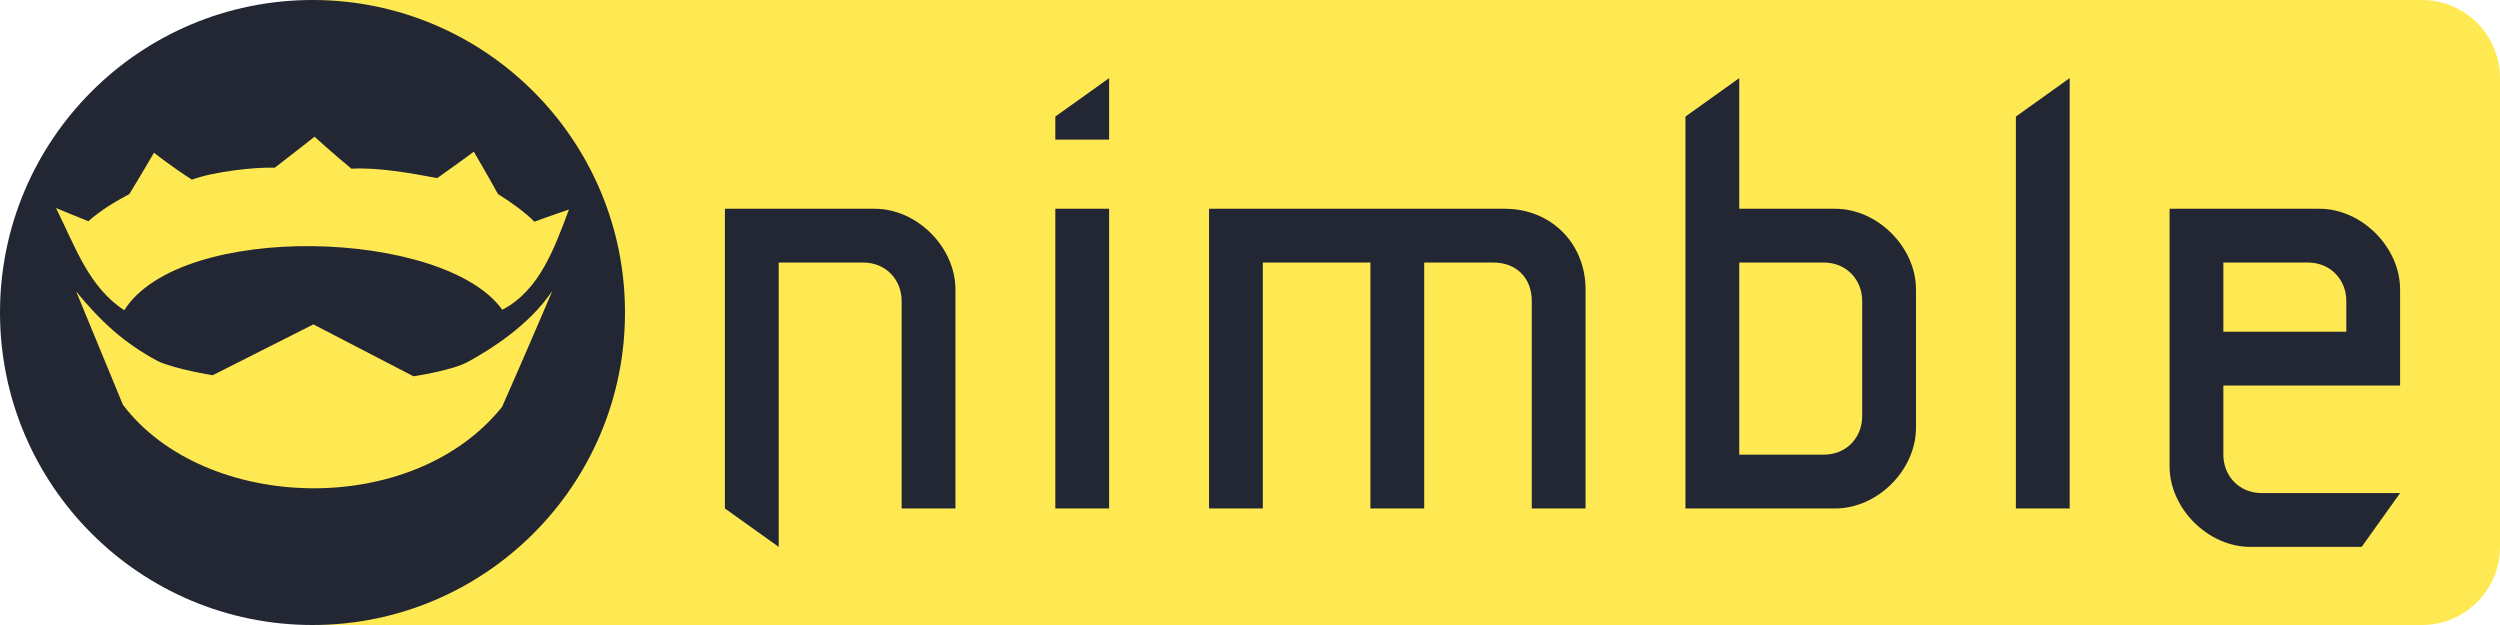
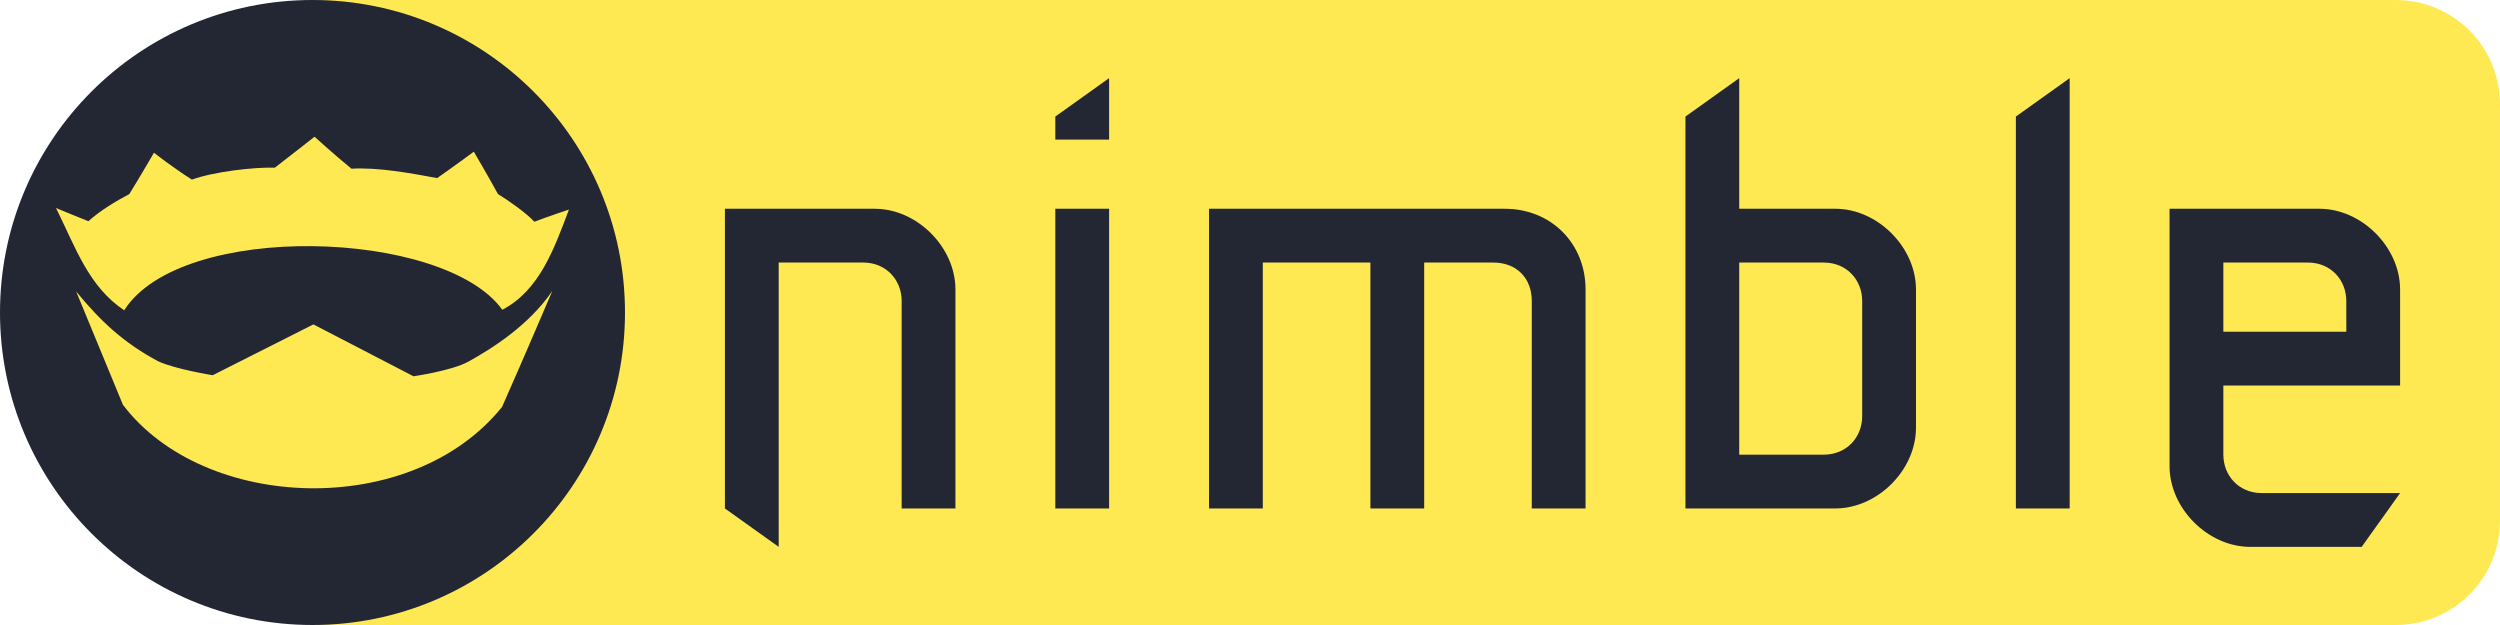
- <svg xmlns="http://www.w3.org/2000/svg" width="100%" height="100%" viewBox="0 0 192 48" version="1.1" xml:space="preserve" style="fill-rule:evenodd;clip-rule:evenodd;stroke-linejoin:round;stroke-miterlimit:2;">
-   <g id="nimble-tag-2" transform="matrix(0.719101,0,0,0.75,0,0)">
+ <svg xmlns="http://www.w3.org/2000/svg" width="100%" height="100%" viewBox="0 0 144 36" version="1.1" xml:space="preserve" style="fill-rule:evenodd;clip-rule:evenodd;stroke-linejoin:round;stroke-miterlimit:2;">
+   <g id="nimble-tag-2" transform="matrix(0.539326,0,0,0.5625,0,0)">
    <rect x="0" y="0" width="267" height="64" style="fill:none;" />
-     <clipPath id="_clip1">
-       <rect x="0" y="0" width="267" height="64" />
-     </clipPath>
-     <g clip-path="url(#_clip1)">
-       <g id="background" transform="matrix(1.34268,0,0,1.33333,1.15076,0)">
-         <path d="M198,6C198,4.409 197.345,2.883 196.18,1.757C195.014,0.632 193.434,0 191.786,0C160.748,0 24,0 24,0L24,48L191.786,48C193.434,48 195.014,47.368 196.18,46.243C197.345,45.117 198,43.591 198,42C198,32.778 198,15.222 198,6Z" style="fill:rgb(255,233,83);" />
+     <g id="background" transform="matrix(1.34267,0,0,1.33333,1.15076,2.30118e-11)">
+       <path d="M198,8C198,3.582 194.29,0 189.714,0C155.119,0 24,0 24,0L24,48L189.714,48C194.29,48 198,44.418 198,40C198,31.122 198,16.878 198,8Z" style="fill:rgb(255,233,83);" />
+     </g>
+     <g id="text" transform="matrix(0.281249,0,0,0.281249,77.4187,7.99998)">
+       <g id="n" transform="matrix(3.64754,0,0,3.49727,-2261,-1669.21)">
+         <path d="M619.871,522.09L619.871,490.89L635.471,490.89C639.871,490.89 643.871,494.89 643.871,499.29C643.871,503.69 643.871,522.09 643.871,522.09L638.271,522.09C638.271,522.09 638.271,507.69 638.271,500.49C638.271,498.315 636.671,496.49 634.271,496.49L625.471,496.49L625.471,526.09L619.871,522.09Z" style="fill:rgb(35,39,51);fill-rule:nonzero;" />
      </g>
-       <g id="text" transform="matrix(0.28125,0,0,0.28125,77.4189,8)">
-         <g id="n" transform="matrix(3.64754,0,0,3.49727,-2261,-1669.21)">
-           <path d="M619.871,522.09L619.871,490.89L635.471,490.89C639.871,490.89 643.871,494.89 643.871,499.29C643.871,503.69 643.871,522.09 643.871,522.09L638.271,522.09C638.271,522.09 638.271,507.69 638.271,500.49C638.271,498.315 636.671,496.49 634.271,496.49L625.471,496.49L625.471,526.09L619.871,522.09Z" style="fill:rgb(35,39,51);fill-rule:nonzero;" />
-         </g>
-         <g id="i" transform="matrix(3.64754,0,0,3.49727,-320.984,-3.46725e-07)">
-           <path d="M128,44.8L122.4,44.8L122.4,13.6L128,13.6L128,44.8ZM122.4,6.4L128,6.4L128,0L122.4,4L122.4,6.4Z" style="fill:rgb(35,39,51);fill-rule:nonzero;" />
-         </g>
-         <g id="m" transform="matrix(3.64754,0,0,3.49727,-2261,-1669.21)">
-           <path d="M675.871,522.09L670.271,522.09L670.271,490.89L701.071,490.89C705.871,490.89 709.471,494.49 709.471,499.29L709.471,522.09L703.871,522.09L703.871,500.49C703.871,498.09 702.271,496.49 699.871,496.49L692.671,496.49L692.671,522.09L687.071,522.09L687.071,496.49L675.871,496.49L675.871,522.09Z" style="fill:rgb(35,39,51);fill-rule:nonzero;" />
-         </g>
-         <g id="b" transform="matrix(3.64754,0,0,3.49727,7.11431e-13,-3.46725e-07)">
-           <path d="M100,4L105.6,0L105.6,13.6L115.601,13.6C120,13.6 124,17.6 124.001,22C124.001,24.746 124.001,28.182 124.001,30.376C124.001,31.593 124.001,33.694 124.001,36.4C124,40.8 120,44.8 115.601,44.8L100,44.8L100,4ZM105.6,19.2L105.6,39.2L114.4,39.2C116.8,39.2 118.4,37.375 118.4,35.2C118.4,32.232 118.4,30.692 118.4,29.906C118.4,28.443 118.4,26.282 118.4,23.2C118.4,21.025 116.8,19.2 114.4,19.2L105.6,19.2Z" style="fill:rgb(35,39,51);fill-rule:nonzero;" />
-         </g>
-         <g id="l" transform="matrix(3.64754,0,0,3.49727,7.11431e-13,-3.46725e-07)">
-           <path d="M140.001,44.8L134.401,44.8L134.401,4L140.001,0L140.001,44.8Z" style="fill:rgb(35,39,51);fill-rule:nonzero;" />
-         </g>
-         <g id="e" transform="matrix(1.39062,0,0,1.33333,0,0)">
-           <path d="M409.182,83.934L409.182,92.553L409.182,92.553L409.182,93.123C409.182,93.123 409.183,95.218 409.183,102.82C409.183,108.525 413.38,113.311 419.675,113.311L457.445,113.311L446.953,128L416.526,128C404.986,128 394.494,117.508 394.493,105.967C394.493,94.426 394.493,93.123 394.493,93.123L394.493,70.549L394.493,70.549L394.493,35.672L435.412,35.672C446.952,35.672 457.444,46.164 457.445,57.705L457.445,63.772L457.445,63.772L457.445,83.934L409.182,83.934ZM409.182,69.246L442.757,69.246L442.757,67.374L442.756,67.374L442.755,60.852C442.755,55.148 438.559,50.361 432.264,50.361L409.182,50.361L409.182,69.246Z" style="fill:rgb(35,39,51);" />
-         </g>
+       <g id="i" transform="matrix(3.64754,0,0,3.49727,-320.984,-3.46725e-07)">
+         <path d="M128,44.8L122.4,44.8L122.4,13.6L128,13.6L128,44.8ZM122.4,6.4L128,6.4L128,0L122.4,4L122.4,6.4Z" style="fill:rgb(35,39,51);fill-rule:nonzero;" />
      </g>
-       <g id="icon">
-         <g id="background1" transform="matrix(1.39062,0,0,1.33333,0,0)">
-           <circle cx="24" cy="24" r="24" style="fill:rgb(35,39,51);" />
-         </g>
-         <g id="nim-logo" transform="matrix(1.39062,0,0,1.33333,0,0)">
-           <path d="M5.85,22.388C5.85,22.388 7.97,27.522 9.442,31.089C15.682,39.32 31.614,39.893 38.56,31.248C40.204,27.544 42.421,22.338 42.421,22.338C40.639,24.978 37.739,26.8 35.953,27.782C34.684,28.477 31.756,28.898 31.756,28.898L24.068,24.914L16.335,28.818C16.335,28.818 13.446,28.354 12.138,27.742C9.498,26.333 7.722,24.668 5.85,22.388ZM24.156,10.5C24.156,10.5 22.647,11.693 21.108,12.878C19.525,12.827 16.42,13.182 14.738,13.794C13.188,12.812 11.826,11.728 11.826,11.728C11.826,11.728 10.663,13.73 9.931,14.905C8.846,15.482 7.756,16.131 6.785,16.99C5.655,16.541 4.346,15.995 4.303,15.976C5.799,18.994 6.805,22.015 9.54,23.83C13.895,16.953 34.132,17.586 38.577,23.791C41.45,22.293 42.567,19.07 43.697,16.093C43.573,16.134 42.036,16.649 41.039,17.029C40.444,16.381 39.042,15.385 38.245,14.905C37.489,13.52 36.389,11.65 36.389,11.65C36.389,11.65 35.085,12.619 33.575,13.677C31.534,13.3 29.066,12.842 26.99,12.956C25.576,11.794 24.156,10.5 24.156,10.5L24.156,10.5Z" style="fill:rgb(255,233,83);fill-rule:nonzero;" />
-         </g>
+       <g id="m" transform="matrix(3.64754,0,0,3.49727,-2261,-1669.21)">
+         <path d="M675.871,522.09L670.271,522.09L670.271,490.89L701.071,490.89C705.871,490.89 709.471,494.49 709.471,499.29L709.471,522.09L703.871,522.09L703.871,500.49C703.871,498.09 702.271,496.49 699.871,496.49L692.671,496.49L692.671,522.09L687.071,522.09L687.071,496.49L675.871,496.49L675.871,522.09Z" style="fill:rgb(35,39,51);fill-rule:nonzero;" />
+       </g>
+       <g id="b" transform="matrix(3.64754,0,0,3.49727,7.11431e-13,-3.46725e-07)">
+         <path d="M100,4L105.6,0L105.6,13.6L115.601,13.6C120,13.6 124,17.6 124.001,22C124.001,24.746 124.001,28.182 124.001,30.376C124.001,31.593 124.001,33.694 124.001,36.4C124,40.8 120,44.8 115.601,44.8L100,44.8L100,4ZM105.6,19.2L105.6,39.2L114.4,39.2C116.8,39.2 118.4,37.375 118.4,35.2C118.4,32.232 118.4,30.692 118.4,29.906C118.4,28.443 118.4,26.282 118.4,23.2C118.4,21.025 116.8,19.2 114.4,19.2L105.6,19.2Z" style="fill:rgb(35,39,51);fill-rule:nonzero;" />
+       </g>
+       <g id="l" transform="matrix(3.64754,0,0,3.49727,7.11431e-13,-3.46725e-07)">
+         <path d="M140.001,44.8L134.401,44.8L134.401,4L140.001,0L140.001,44.8Z" style="fill:rgb(35,39,51);fill-rule:nonzero;" />
+       </g>
+       <g id="e" transform="matrix(1.39062,0,0,1.33333,0,0)">
+         <path d="M409.182,83.934L409.182,92.553L409.182,92.553L409.182,93.123C409.182,93.123 409.183,95.218 409.183,102.82C409.183,108.525 413.38,113.311 419.675,113.311L457.445,113.311L446.953,128L416.526,128C404.986,128 394.494,117.508 394.493,105.967C394.493,94.426 394.493,93.123 394.493,93.123L394.493,70.549L394.493,70.549L394.493,35.672L435.412,35.672C446.952,35.672 457.444,46.164 457.445,57.705L457.445,63.772L457.445,63.772L457.445,83.934L409.182,83.934ZM409.182,69.246L442.757,69.246L442.757,67.374L442.756,67.374L442.755,60.852C442.755,55.148 438.559,50.361 432.264,50.361L409.182,50.361L409.182,69.246Z" style="fill:rgb(35,39,51);" />
+       </g>
+     </g>
+     <g id="icon" transform="matrix(0.999997,0,0,0.999997,0,2.30118e-11)">
+       <g id="background1" transform="matrix(1.39062,0,0,1.33333,0,0)">
+         <circle cx="24" cy="24" r="24" style="fill:rgb(35,39,51);" />
+       </g>
+       <g id="nim-logo" transform="matrix(1.39062,0,0,1.33333,0,0)">
+         <path d="M5.85,22.388C5.85,22.388 7.97,27.522 9.442,31.089C15.682,39.32 31.614,39.893 38.56,31.248C40.204,27.544 42.421,22.338 42.421,22.338C40.639,24.978 37.739,26.8 35.953,27.782C34.684,28.477 31.756,28.898 31.756,28.898L24.068,24.914L16.335,28.818C16.335,28.818 13.446,28.354 12.138,27.742C9.498,26.333 7.722,24.668 5.85,22.388ZM24.156,10.5C24.156,10.5 22.647,11.693 21.108,12.878C19.525,12.827 16.42,13.182 14.738,13.794C13.188,12.812 11.826,11.728 11.826,11.728C11.826,11.728 10.663,13.73 9.931,14.905C8.846,15.482 7.756,16.131 6.785,16.99C5.655,16.541 4.346,15.995 4.303,15.976C5.799,18.994 6.805,22.015 9.54,23.83C13.895,16.953 34.132,17.586 38.577,23.791C41.45,22.293 42.567,19.07 43.697,16.093C43.573,16.134 42.036,16.649 41.039,17.029C40.444,16.381 39.042,15.385 38.245,14.905C37.489,13.52 36.389,11.65 36.389,11.65C36.389,11.65 35.085,12.619 33.575,13.677C31.534,13.3 29.066,12.842 26.99,12.956C25.576,11.794 24.156,10.5 24.156,10.5L24.156,10.5Z" style="fill:rgb(255,233,83);fill-rule:nonzero;" />
      </g>
    </g>
  </g>
</svg>
